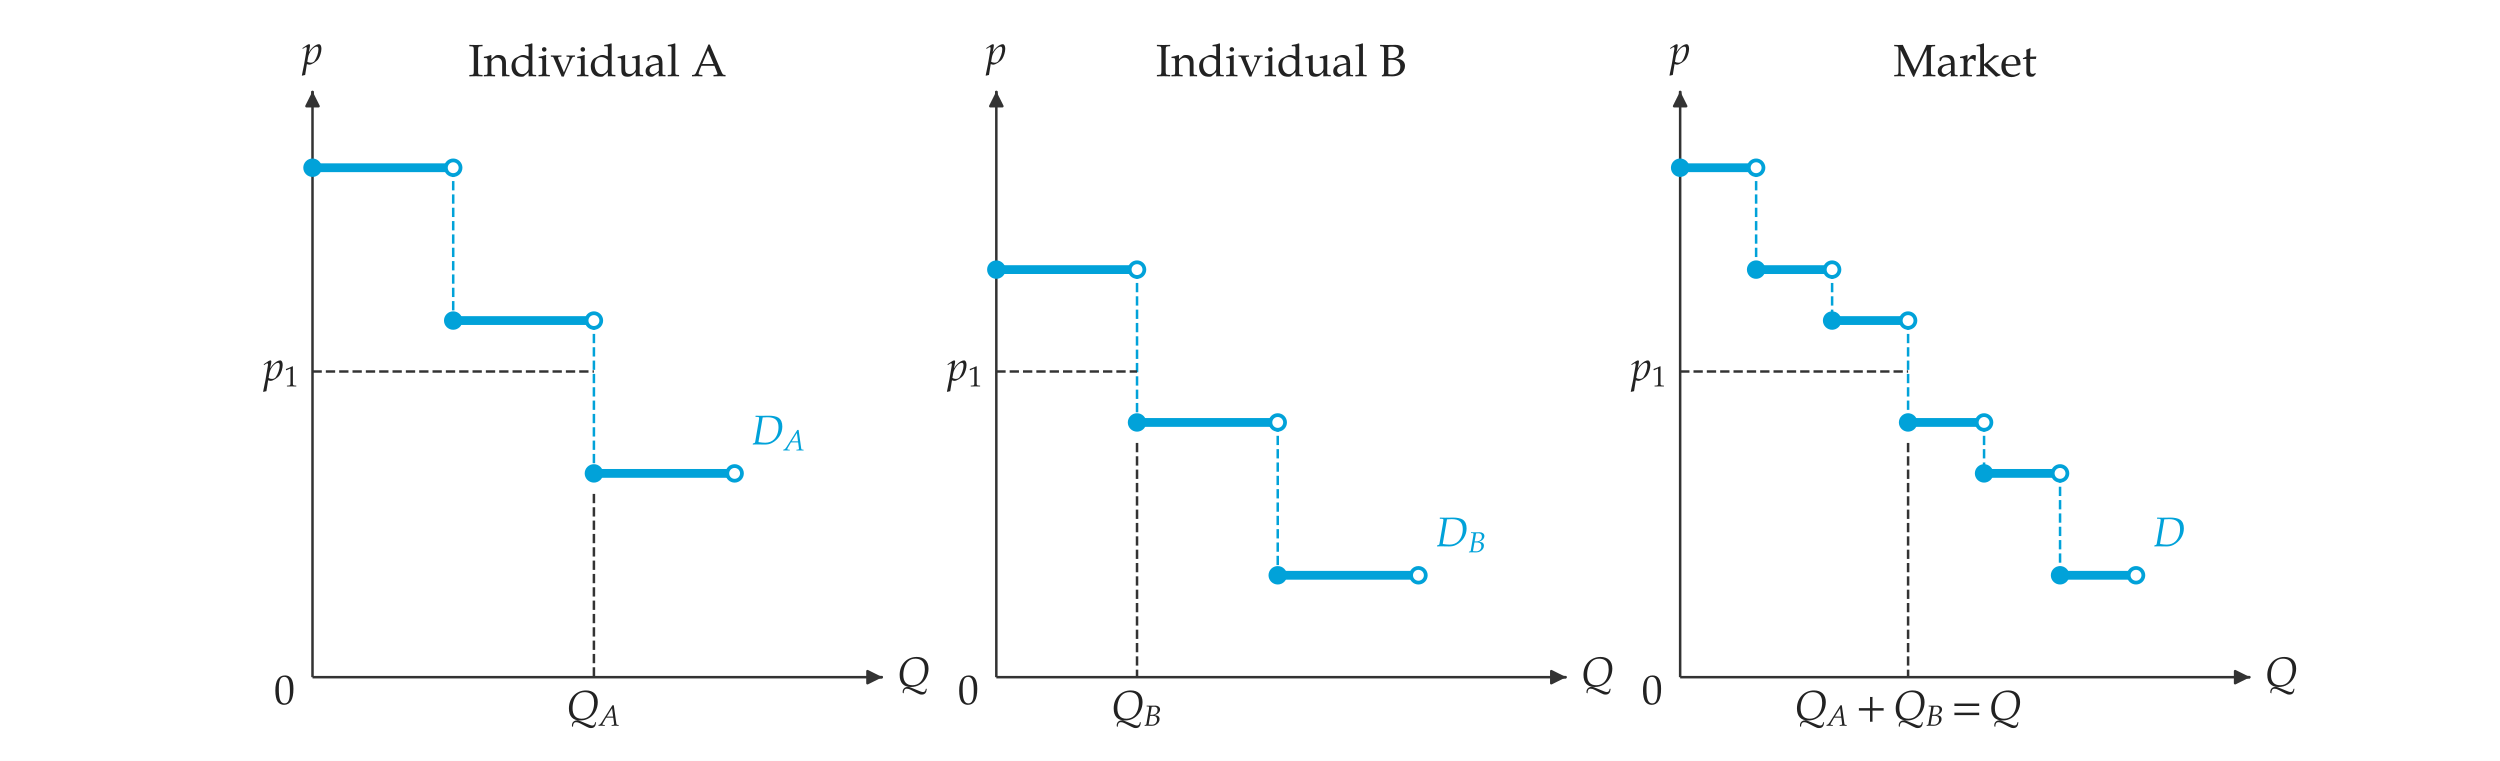
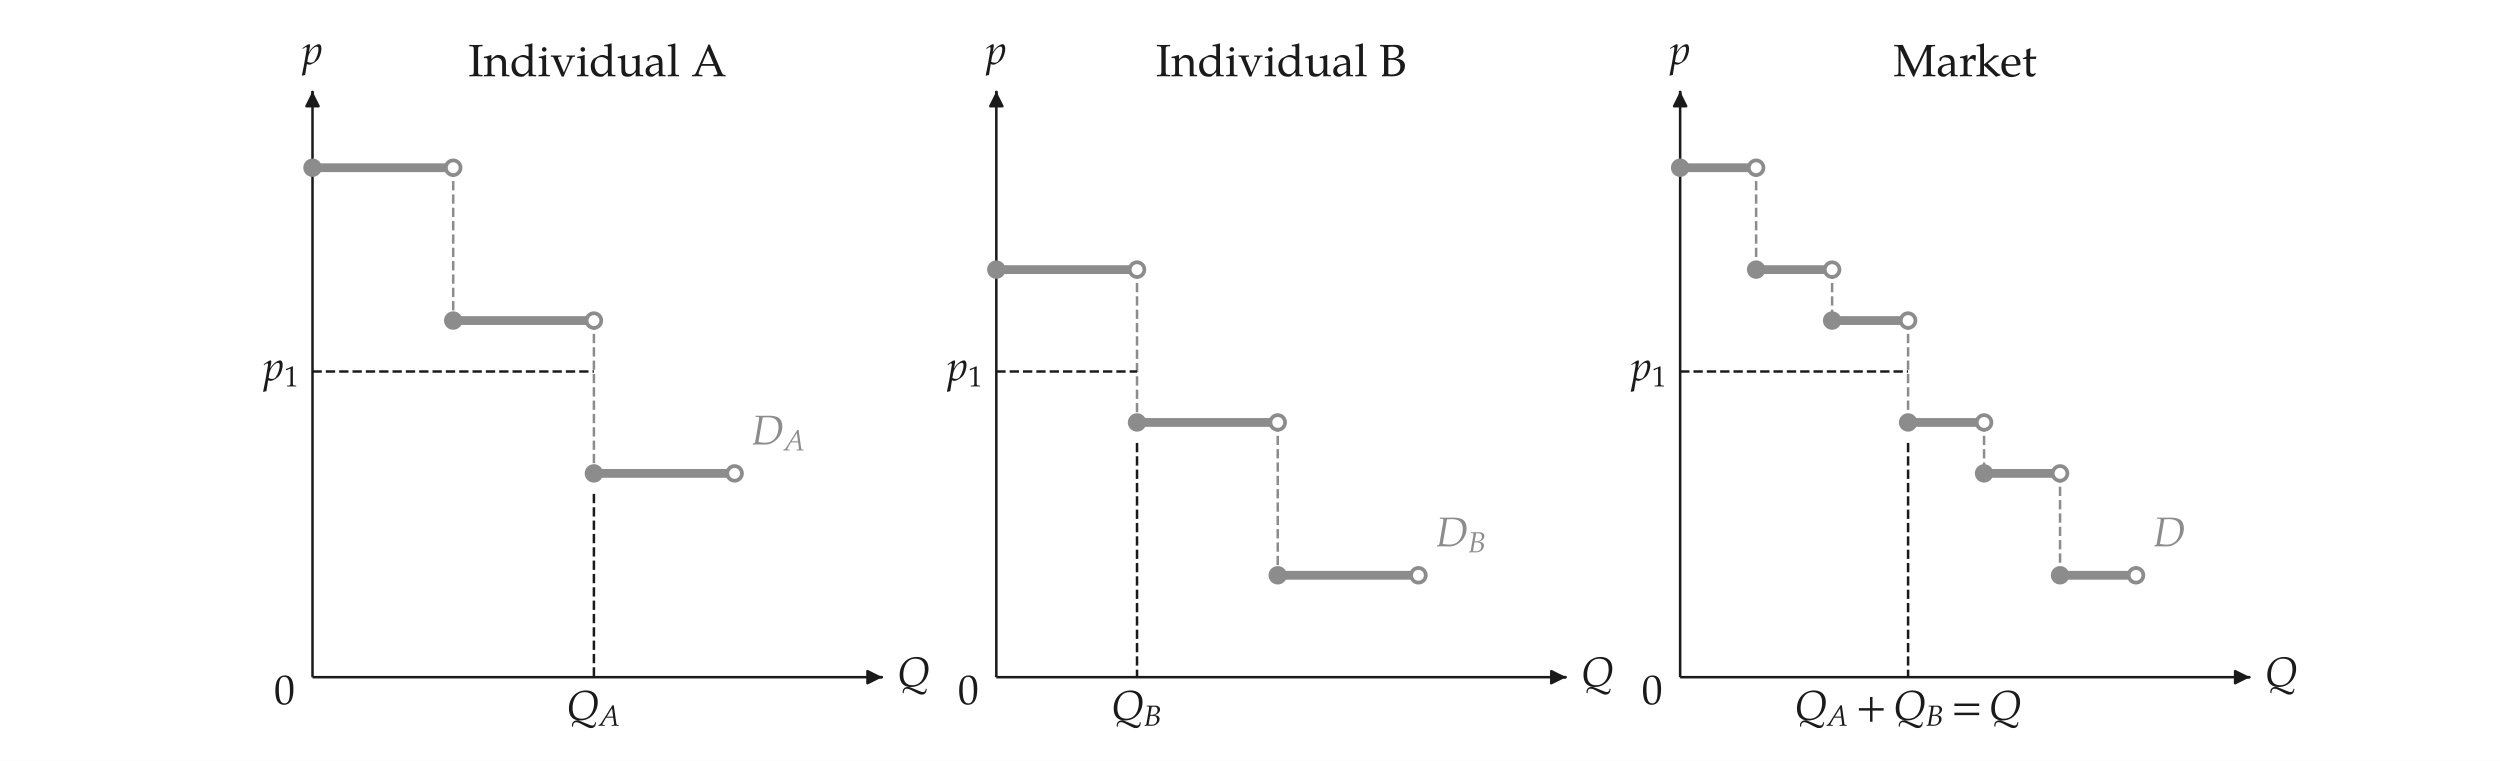
<svg xmlns="http://www.w3.org/2000/svg" xmlns:xlink="http://www.w3.org/1999/xlink" width="993.6pt" height="302.4pt" viewBox="0 0 993.6 302.4" version="1.1">
  <defs>
    <style type="text/css">*{stroke-linejoin: round; stroke-linecap: butt}</style>
  </defs>
  <g id="figure_1">
    <g id="patch_1">
      <path d="M 0 302.4  L 993.6 302.4  L 993.6 0  L 0 0  z " style="fill: #ffffff" />
    </g>
    <g id="axes_1">
      <g id="axes.x">
-         <path d="M 124.2 269.136  L 350.682 269.136  " style="fill: none; stroke: #333333; stroke-linejoin: miter" />
+         <path d="M 124.2 269.136  L 350.682 269.136  " style="fill: none; stroke: #1a1a1a; stroke-linejoin: miter" />
      </g>
      <g id="patch_2">
-         <path d="M 350.456 269.136  Q 350.569 269.136 349.564 269.136  " style="fill: none; stroke: #333333; stroke-linecap: round" />
-         <path d="M 344.764 266.736  L 349.564 269.136  L 344.764 271.536  z " style="fill: #333333; stroke: #333333; stroke-linecap: round" />
+         <path d="M 350.456 269.136  Q 350.569 269.136 349.564 269.136  " style="fill: none; stroke: #1a1a1a; stroke-linecap: round" />
+         <path d="M 344.764 266.736  L 349.564 269.136  L 344.764 271.536  z " style="fill: #1a1a1a; stroke: #1a1a1a; stroke-linecap: round" />
      </g>
      <g id="axes.y">
-         <path d="M 124.2 269.136  L 124.2 36.288  " style="fill: none; stroke: #333333; stroke-linejoin: miter" />
+         <path d="M 124.2 269.136  L 124.2 36.288  " style="fill: none; stroke: #1a1a1a; stroke-linejoin: miter" />
      </g>
      <g id="patch_3">
-         <path d="M 124.2 36.521  Q 124.2 36.404 124.2 37.406  " style="fill: none; stroke: #333333; stroke-linecap: round" />
-         <path d="M 121.8 42.206  L 124.2 37.406  L 126.6 42.206  z " style="fill: #333333; stroke: #333333; stroke-linecap: round" />
+         <path d="M 124.2 36.521  Q 124.2 36.404 124.2 37.406  " style="fill: none; stroke: #1a1a1a; stroke-linecap: round" />
+         <path d="M 121.8 42.206  L 124.2 37.406  L 126.6 42.206  z " style="fill: #1a1a1a; stroke: #1a1a1a; stroke-linecap: round" />
      </g>
      <g id="axes.y.label">
-         <g style="fill: #222222" transform="translate(120.075 25.6515) scale(0.165 -0.165)">
+         <g style="fill: #1a1a1a" transform="translate(120.075 25.6515) scale(0.165 -0.165)">
          <defs>
            <path id="TeXGyrePagella-Italic-51" d="M -45 -1728  L 0 -1766  C 134 -1722 262 -1690 467 -1658  L 736 19  L 794 0  C 960 -58 1056 -70 1126 -70  C 1485 -70 2221 397 2496 800  C 2758 1190 2976 1894 2976 2374  C 2976 2803 2829 3085 2598 3085  C 2330 3085 1997 2912 1658 2618  C 1402 2387 1267 2227 1037 1850  L 1190 2611  C 1210 2720 1222 2816 1222 2893  C 1222 3014 1171 3085 1082 3085  C 947 3085 704 2950 230 2611  L 51 2483  L 96 2355  L 301 2490  C 480 2605 550 2637 608 2637  C 672 2637 717 2579 717 2490  C 717 2438 704 2310 691 2246  L 320 51  L 6 -1491  L -45 -1728  z M 800 378  L 915 1056  C 1056 1875 1741 2714 2272 2714  C 2438 2714 2515 2573 2515 2278  C 2515 1760 2259 998 1920 512  C 1792 326 1587 230 1325 230  C 1126 230 966 275 800 378  z " transform="scale(0.015625)" />
          </defs>
          <use xlink:href="#TeXGyrePagella-Italic-51" transform="translate(0 0.796875)" />
        </g>
      </g>
      <g id="axes.x.label">
-         <g style="fill: #222222" transform="translate(356.6824 272.8073) scale(0.165 -0.165)">
+         <g style="fill: #1a1a1a" transform="translate(356.6824 272.8073) scale(0.165 -0.165)">
          <defs>
            <path id="TeXGyrePagella-Italic-32" d="M 339 1741  C 339 531 941 -115 2067 -115  C 2611 -115 3066 6 3482 269  C 4288 768 4787 1709 4787 2720  C 4787 3859 4122 4518 2970 4518  C 1453 4518 339 3347 339 1741  z M 806 -909  C 806 -909 806 -966 813 -1018  L 966 -1101  C 966 -608 1120 -378 1459 -378  C 1645 -378 1824 -429 2074 -563  L 3002 -1050  C 3386 -1248 3501 -1286 3757 -1286  C 4237 -1286 4467 -1011 4531 -390  L 4371 -390  C 4333 -736 4192 -896 3936 -896  C 3827 -896 3706 -864 3539 -800  L 2029 -186  C 1869 -122 1754 -96 1606 -96  C 1133 -96 781 -422 806 -909  z M 902 1773  C 902 2605 1158 3354 1600 3795  C 1901 4102 2285 4250 2771 4250  C 3078 4250 3392 4173 3603 4045  C 4019 3802 4224 3322 4224 2618  C 4224 1811 3968 1088 3533 640  C 3219 320 2803 154 2304 154  C 1382 154 902 704 902 1773  z " transform="scale(0.015625)" />
          </defs>
          <use xlink:href="#TeXGyrePagella-Italic-32" transform="translate(0 0.40625)" />
        </g>
      </g>
      <g id="axes.origin.label">
-         <g style="fill: #222222" transform="translate(108.95 279.8073) scale(0.165 -0.165)">
+         <g style="fill: #1a1a1a" transform="translate(108.95 279.8073) scale(0.165 -0.165)">
          <defs>
            <path id="TeXGyrePagella-Regular-11" d="M 186 2074  C 186 1325 320 678 544 365  C 768 51 1126 -128 1523 -128  C 2490 -128 2976 704 2976 2342  C 2976 3744 2560 4410 1683 4410  C 691 4410 186 3622 186 2074  z M 723 2304  C 723 3654 960 4186 1568 4186  C 2189 4186 2438 3558 2438 2022  C 2438 659 2195 96 1606 96  C 986 96 723 742 723 2304  z " transform="scale(0.015625)" />
          </defs>
          <use xlink:href="#TeXGyrePagella-Regular-11" />
        </g>
      </g>
      <g id="aggregation.A.quantity.label">
-         <g style="fill: #222222" transform="translate(225.2356 286.115) scale(0.165 -0.165)">
+         <g style="fill: #1a1a1a" transform="translate(225.2356 286.115) scale(0.165 -0.165)">
          <defs>
            <path id="TeXGyrePagella-Italic-22" d="M -122 -19  C 115 -6 358 0 595 0  C 826 0 1056 -6 1280 -19  L 1280 160  L 947 179  C 838 186 749 243 749 301  C 749 352 787 435 915 653  L 1568 1773  L 3142 1773  L 3315 493  C 3322 435 3328 384 3328 352  C 3328 250 3232 192 3053 179  L 2771 160  L 2771 -19  C 3034 -6 3290 0 3552 0  C 3814 0 4077 -6 4333 -19  L 4333 160  L 4166 179  C 3866 211 3846 224 3808 512  L 3251 4512  L 2957 4512  L 570 717  C 346 358 224 256 6 205  L -122 173  L -122 -19  z M 1728 2003  L 2874 3846  L 3110 2003  L 1728 2003  z " transform="scale(0.015625)" />
          </defs>
          <use xlink:href="#TeXGyrePagella-Italic-32" transform="translate(0 0.40625)" />
          <use xlink:href="#TeXGyrePagella-Italic-22" transform="translate(77.79993 -14.05469) scale(0.7)" />
        </g>
      </g>
      <g id="aggregation.A.price.label">
-         <g style="fill: #222222" transform="translate(104.68 151.3213) scale(0.165 -0.165)">
+         <g style="fill: #1a1a1a" transform="translate(104.68 151.3213) scale(0.165 -0.165)">
          <defs>
            <path id="TeXGyrePagella-Regular-12" d="M 384 3827  L 429 3552  L 493 3552  L 1318 3923  L 1338 3930  C 1376 3930 1389 3872 1389 3718  L 1389 614  C 1389 282 1318 211 973 192  L 614 173  L 614 -19  C 966 -6 1318 0 1670 0  C 2003 0 2342 -6 2675 -19  L 2675 173  L 2342 192  C 1990 211 1926 282 1926 614  L 1926 4410  L 1837 4442  C 1421 4224 966 4032 384 3827  z " transform="scale(0.015625)" />
          </defs>
          <use xlink:href="#TeXGyrePagella-Italic-51" transform="translate(0 0.796875)" />
          <use xlink:href="#TeXGyrePagella-Regular-12" transform="translate(49.99995 -13.66406) scale(0.7)" />
        </g>
      </g>
      <g id="aggregation.A.curve.connector.0">
-         <path d="M 180.122 66.659  L 180.122 127.402  " clip-path="url(#p42a236af6b)" style="fill: none; stroke-dasharray: 3.7,1.6; stroke-dashoffset: 0; stroke: #01a2d9; stroke-linejoin: miter" />
+         <path d="M 180.122 66.659  L 180.122 127.402  " clip-path="url(#p978fc4f27c)" style="fill: none; stroke-dasharray: 3.7,1.6; stroke-dashoffset: 0; stroke: #8c8c8c; stroke-linejoin: miter" />
      </g>
      <g id="aggregation.A.curve.connector.1">
-         <path d="M 236.043 127.402  L 236.043 188.145  " clip-path="url(#p42a236af6b)" style="fill: none; stroke-dasharray: 3.7,1.6; stroke-dashoffset: 0; stroke: #01a2d9; stroke-linejoin: miter" />
+         <path d="M 236.043 127.402  L 236.043 188.145  " clip-path="url(#p978fc4f27c)" style="fill: none; stroke-dasharray: 3.7,1.6; stroke-dashoffset: 0; stroke: #8c8c8c; stroke-linejoin: miter" />
      </g>
      <g id="aggregation.A.guide.price">
-         <path d="M 124.2 147.65  L 236.043 147.65  " clip-path="url(#p42a236af6b)" style="fill: none; stroke-dasharray: 3.7,1.6; stroke-dashoffset: 0; stroke: #333333; stroke-linejoin: miter" />
+         <path d="M 124.2 147.65  L 236.043 147.65  " clip-path="url(#p978fc4f27c)" style="fill: none; stroke-dasharray: 3.7,1.6; stroke-dashoffset: 0; stroke: #1a1a1a; stroke-linejoin: miter" />
      </g>
      <g id="aggregation.A.guide.quantity">
-         <path d="M 236.043 196.295  L 236.043 269.136  " clip-path="url(#p42a236af6b)" style="fill: none; stroke-dasharray: 3.7,1.6; stroke-dashoffset: 0; stroke: #333333; stroke-linejoin: miter" />
+         <path d="M 236.043 196.295  L 236.043 269.136  " clip-path="url(#p978fc4f27c)" style="fill: none; stroke-dasharray: 3.7,1.6; stroke-dashoffset: 0; stroke: #1a1a1a; stroke-linejoin: miter" />
      </g>
      <g id="aggregation.A.curve.step.0">
-         <path d="M 124.2 66.659  L 180.122 66.659  " clip-path="url(#p42a236af6b)" style="fill: none; stroke: #01a2d9; stroke-width: 3.5; stroke-linejoin: miter" />
+         <path d="M 124.2 66.659  L 180.122 66.659  " clip-path="url(#p978fc4f27c)" style="fill: none; stroke: #8c8c8c; stroke-width: 3.5; stroke-linejoin: miter" />
      </g>
      <g id="aggregation.A.curve.step.1">
-         <path d="M 180.122 127.402  L 236.043 127.402  " clip-path="url(#p42a236af6b)" style="fill: none; stroke: #01a2d9; stroke-width: 3.5; stroke-linejoin: miter" />
+         <path d="M 180.122 127.402  L 236.043 127.402  " clip-path="url(#p978fc4f27c)" style="fill: none; stroke: #8c8c8c; stroke-width: 3.5; stroke-linejoin: miter" />
      </g>
      <g id="aggregation.A.curve.step.2">
-         <path d="M 236.043 188.145  L 291.965 188.145  " clip-path="url(#p42a236af6b)" style="fill: none; stroke: #01a2d9; stroke-width: 3.5; stroke-linejoin: miter" />
+         <path d="M 236.043 188.145  L 291.965 188.145  " clip-path="url(#p978fc4f27c)" style="fill: none; stroke: #8c8c8c; stroke-width: 3.5; stroke-linejoin: miter" />
      </g>
      <g id="text_1">
-         <g style="fill: #222222" transform="translate(186.1243 30.288) scale(0.18 -0.18)">
+         <g style="fill: #1a1a1a" transform="translate(186.1243 30.288) scale(0.18 -0.18)">
          <defs>
            <path id="TeXGyrePagella-Regular-2a" d="M 141 -19  C 454 -6 762 0 1075 0  C 1389 0 1702 -6 2016 -19  L 2016 173  L 1709 192  C 1414 211 1382 262 1382 768  L 1382 3642  C 1382 4147 1414 4198 1709 4218  L 2016 4237  L 2016 4429  C 1702 4416 1389 4410 1075 4410  C 762 4410 454 4416 141 4429  L 141 4237  L 448 4218  C 742 4198 774 4147 774 3642  L 774 768  C 774 262 742 211 448 192  L 141 173  L 141 -19  z " transform="scale(0.015625)" />
            <path id="TeXGyrePagella-Regular-4f" d="M 38 -19  C 301 -6 570 0 832 0  C 1094 0 1363 -6 1626 -19  L 1626 173  L 1338 192  C 1120 205 1101 250 1101 653  L 1101 2010  C 1101 2298 1523 2611 1914 2611  C 2342 2611 2624 2291 2624 1798  L 2624 -19  C 2790 -6 2963 0 3130 0  C 3309 0 3482 -6 3661 -19  L 3661 173  L 3398 192  C 3181 205 3162 243 3162 653  L 3162 1888  C 3162 2637 2810 3002 2093 3002  C 1856 3002 1722 2957 1587 2842  L 1101 2419  L 1101 2976  L 1043 3002  C 717 2867 384 2778 45 2739  L 45 2560  L 282 2560  C 538 2560 563 2515 563 2093  L 563 653  C 563 250 544 205 326 192  L 38 173  L 38 -19  z " transform="scale(0.015625)" />
            <path id="TeXGyrePagella-Regular-45" d="M 224 1382  C 224 870 397 448 710 192  C 928 6 1229 -77 1645 -77  C 1773 -77 1920 -51 1952 -26  L 2662 570  L 2630 -19  C 2797 -6 2957 0 3123 0  C 3315 0 3514 -6 3706 -19  L 3706 173  L 3411 192  C 3194 205 3174 250 3174 653  L 3174 4595  L 3117 4646  C 2835 4538 2624 4486 2118 4410  L 2118 4230  L 2477 4230  C 2592 4230 2637 4160 2637 3968  L 2637 2797  C 2278 2950 2099 3002 1875 3002  C 1702 3002 1549 2963 1389 2880  L 826 2586  C 461 2394 224 1926 224 1382  z M 781 1594  C 781 2291 1126 2701 1702 2701  C 1946 2701 2202 2618 2426 2464  C 2560 2374 2637 2291 2637 2240  L 2637 1414  C 2637 998 2624 934 2541 787  C 2362 486 2048 288 1747 288  C 1184 288 781 832 781 1594  z " transform="scale(0.015625)" />
            <path id="TeXGyrePagella-Regular-4a" d="M 134 -19  C 403 -6 666 0 934 0  C 1203 0 1466 -6 1734 -19  L 1734 173  L 1440 192  C 1222 205 1203 250 1203 653  L 1203 2976  L 1146 3002  C 819 2867 486 2778 147 2739  L 147 2560  L 384 2560  C 640 2560 666 2515 666 2093  L 666 653  C 666 250 646 205 429 192  L 134 173  L 134 -19  z M 614 3789  C 614 3597 742 3469 934 3469  C 1126 3469 1254 3597 1254 3789  C 1254 3974 1126 4109 941 4109  C 742 4109 614 3981 614 3789  z " transform="scale(0.015625)" />
            <path id="TeXGyrePagella-Regular-57" d="M 38 2758  L 256 2746  C 371 2739 390 2682 454 2534  L 1555 -45  L 1875 -45  C 1914 166 2010 365 2138 653  L 2893 2317  C 3040 2643 3123 2739 3251 2746  L 3450 2758  L 3450 2938  C 3251 2925 3046 2918 2848 2918  C 2650 2918 2445 2925 2246 2938  L 2246 2758  L 2509 2746  C 2714 2733 2714 2547 2541 2112  L 2272 1434  L 1875 538  L 1114 2381  C 1043 2560 1011 2739 1216 2746  L 1530 2758  L 1530 2938  C 1280 2925 1030 2918 781 2918  C 531 2918 288 2925 38 2938  L 38 2758  z " transform="scale(0.015625)" />
            <path id="TeXGyrePagella-Regular-56" d="M 115 2560  L 352 2560  C 608 2560 634 2515 634 2093  L 634 1018  C 634 570 672 371 787 211  C 928 19 1171 -77 1536 -77  C 1824 -77 2080 13 2253 173  L 2682 570  C 2682 384 2675 282 2656 -19  C 2835 -6 3008 0 3187 0  C 3366 0 3539 -6 3718 -19  L 3718 173  L 3456 192  C 3238 205 3219 243 3219 653  L 3219 2976  L 3162 3002  C 2835 2867 2502 2778 2163 2739  L 2163 2560  L 2400 2560  C 2656 2560 2682 2515 2682 2093  L 2682 1050  C 2682 909 2592 730 2445 582  C 2266 403 2061 314 1811 314  C 1587 314 1408 384 1306 506  C 1216 608 1171 806 1171 1088  L 1171 2976  L 1114 3002  C 787 2867 454 2778 115 2739  L 115 2560  z " transform="scale(0.015625)" />
            <path id="TeXGyrePagella-Regular-42" d="M 205 710  C 205 211 506 -77 1011 -77  C 1126 -77 1235 -58 1280 -26  L 2074 525  L 2042 -19  C 2208 -6 2374 0 2541 0  C 2701 0 2854 -6 3014 -19  L 3014 173  L 2765 186  C 2611 192 2586 243 2586 557  L 2586 1728  C 2586 2662 2317 3002 1574 3002  C 1299 3002 1043 2931 800 2784  L 461 2579  L 461 2163  L 627 2118  L 710 2317  C 838 2618 909 2662 1203 2662  C 1805 2662 2054 2426 2074 1843  L 1440 1728  C 570 1568 205 1267 205 710  z M 755 800  C 755 1037 883 1261 1075 1382  C 1235 1478 1587 1568 2074 1638  L 2074 794  C 1888 531 1485 288 1235 288  C 979 288 755 525 755 800  z " transform="scale(0.015625)" />
            <path id="TeXGyrePagella-Regular-4d" d="M 134 -19  C 403 -6 666 0 934 0  C 1203 0 1466 -6 1734 -19  L 1734 173  L 1440 192  C 1222 205 1203 250 1203 653  L 1203 4595  L 1146 4646  C 864 4538 653 4486 147 4410  L 147 4230  L 506 4230  C 621 4230 666 4160 666 3968  L 666 653  C 666 250 646 205 429 192  L 134 173  L 134 -19  z " transform="scale(0.015625)" />
            <path id="TeXGyrePagella-Regular-1" transform="scale(0.015625)" />
            <path id="TeXGyrePagella-Regular-22" d="M 96 -19  C 326 -6 563 0 794 0  C 1050 0 1312 -6 1568 -19  L 1568 173  L 1331 192  C 1107 211 1024 256 1024 358  C 1024 442 1114 717 1248 1037  L 1427 1466  L 3270 1466  L 3565 730  C 3674 461 3699 378 3699 320  C 3699 250 3597 205 3437 192  L 3136 173  L 3136 -19  C 3430 -6 3731 0 4026 0  C 4294 0 4570 -6 4838 -19  L 4838 173  L 4621 192  C 4454 205 4384 326 4160 845  L 2611 4480  L 2406 4480  C 2406 4480 2336 4262 2093 3718  L 678 506  C 595 320 474 205 333 192  L 96 173  L 96 -19  z M 1536 1722  L 2349 3629  L 3155 1722  L 1536 1722  z " transform="scale(0.015625)" />
          </defs>
          <use xlink:href="#TeXGyrePagella-Regular-2a" />
          <use xlink:href="#TeXGyrePagella-Regular-4f" transform="translate(33.70312 0)" />
          <use xlink:href="#TeXGyrePagella-Regular-45" transform="translate(91.90625 0)" />
          <use xlink:href="#TeXGyrePagella-Regular-4a" transform="translate(153 0)" />
          <use xlink:href="#TeXGyrePagella-Regular-57" transform="translate(181.7031 0)" />
          <use xlink:href="#TeXGyrePagella-Regular-4a" transform="translate(238.2031 0)" />
          <use xlink:href="#TeXGyrePagella-Regular-45" transform="translate(266.9062 0)" />
          <use xlink:href="#TeXGyrePagella-Regular-56" transform="translate(328 0)" />
          <use xlink:href="#TeXGyrePagella-Regular-42" transform="translate(388.2969 0)" />
          <use xlink:href="#TeXGyrePagella-Regular-4d" transform="translate(438.2969 0)" />
          <use xlink:href="#TeXGyrePagella-Regular-1" transform="translate(467.3906 0)" />
          <use xlink:href="#TeXGyrePagella-Regular-22" transform="translate(492.3906 0)" />
        </g>
      </g>
      <g id="aggregation.A.curve.closed">
        <defs>
-           <path id="mb93f80eef9" d="M 0 2.915  C 0.773 2.915 1.515 2.608 2.062 2.062  C 2.608 1.515 2.915 0.773 2.915 0  C 2.915 -0.773 2.608 -1.515 2.062 -2.062  C 1.515 -2.608 0.773 -2.915 0 -2.915  C -0.773 -2.915 -1.515 -2.608 -2.062 -2.062  C -2.608 -1.515 -2.915 -0.773 -2.915 0  C -2.915 0.773 -2.608 1.515 -2.062 2.062  C -1.515 2.608 -0.773 2.915 0 2.915  z " style="stroke: #01a2d9; stroke-width: 1.5" />
+           <path id="m8473de49eb" d="M 0 2.915  C 0.773 2.915 1.515 2.608 2.062 2.062  C 2.608 1.515 2.915 0.773 2.915 0  C 2.915 -0.773 2.608 -1.515 2.062 -2.062  C 1.515 -2.608 0.773 -2.915 0 -2.915  C -0.773 -2.915 -1.515 -2.608 -2.062 -2.062  C -2.608 -1.515 -2.915 -0.773 -2.915 0  C -2.915 0.773 -2.608 1.515 -2.062 2.062  C -1.515 2.608 -0.773 2.915 0 2.915  z " style="stroke: #8c8c8c; stroke-width: 1.5" />
        </defs>
        <g>
-           <use xlink:href="#mb93f80eef9" x="124.2" y="66.659" style="fill: #01a2d9; stroke: #01a2d9; stroke-width: 1.5" />
-           <use xlink:href="#mb93f80eef9" x="180.122" y="127.402" style="fill: #01a2d9; stroke: #01a2d9; stroke-width: 1.5" />
-           <use xlink:href="#mb93f80eef9" x="236.043" y="188.145" style="fill: #01a2d9; stroke: #01a2d9; stroke-width: 1.5" />
+           <use xlink:href="#m8473de49eb" x="124.2" y="66.659" style="fill: #8c8c8c; stroke: #8c8c8c; stroke-width: 1.5" />
+           <use xlink:href="#m8473de49eb" x="180.122" y="127.402" style="fill: #8c8c8c; stroke: #8c8c8c; stroke-width: 1.5" />
+           <use xlink:href="#m8473de49eb" x="236.043" y="188.145" style="fill: #8c8c8c; stroke: #8c8c8c; stroke-width: 1.5" />
        </g>
      </g>
      <g id="aggregation.A.curve.open">
        <defs>
-           <path id="mdaa83f0895" d="M 0 2.915  C 0.773 2.915 1.515 2.608 2.062 2.062  C 2.608 1.515 2.915 0.773 2.915 0  C 2.915 -0.773 2.608 -1.515 2.062 -2.062  C 1.515 -2.608 0.773 -2.915 0 -2.915  C -0.773 -2.915 -1.515 -2.608 -2.062 -2.062  C -2.608 -1.515 -2.915 -0.773 -2.915 0  C -2.915 0.773 -2.608 1.515 -2.062 2.062  C -1.515 2.608 -0.773 2.915 0 2.915  z " style="stroke: #01a2d9; stroke-width: 1.5" />
+           <path id="ma345791d3f" d="M 0 2.915  C 0.773 2.915 1.515 2.608 2.062 2.062  C 2.608 1.515 2.915 0.773 2.915 0  C 2.915 -0.773 2.608 -1.515 2.062 -2.062  C 1.515 -2.608 0.773 -2.915 0 -2.915  C -0.773 -2.915 -1.515 -2.608 -2.062 -2.062  C -2.608 -1.515 -2.915 -0.773 -2.915 0  C -2.915 0.773 -2.608 1.515 -2.062 2.062  C -1.515 2.608 -0.773 2.915 0 2.915  z " style="stroke: #8c8c8c; stroke-width: 1.5" />
        </defs>
        <g>
-           <use xlink:href="#mdaa83f0895" x="180.122" y="66.659" style="fill: #ffffff; stroke: #01a2d9; stroke-width: 1.5" />
-           <use xlink:href="#mdaa83f0895" x="236.043" y="127.402" style="fill: #ffffff; stroke: #01a2d9; stroke-width: 1.5" />
-           <use xlink:href="#mdaa83f0895" x="291.965" y="188.145" style="fill: #ffffff; stroke: #01a2d9; stroke-width: 1.5" />
+           <use xlink:href="#ma345791d3f" x="180.122" y="66.659" style="fill: #ffffff; stroke: #8c8c8c; stroke-width: 1.5" />
+           <use xlink:href="#ma345791d3f" x="236.043" y="127.402" style="fill: #ffffff; stroke: #8c8c8c; stroke-width: 1.5" />
+           <use xlink:href="#ma345791d3f" x="291.965" y="188.145" style="fill: #ffffff; stroke: #8c8c8c; stroke-width: 1.5" />
        </g>
      </g>
      <g id="aggregation.A.curve.label">
-         <g style="fill: #01a2d9" transform="translate(298.7011 176.765) scale(0.165 -0.165)">
+         <g style="fill: #8c8c8c" transform="translate(298.7011 176.765) scale(0.165 -0.165)">
          <defs>
            <path id="TeXGyrePagella-Italic-25" d="M 179 -19  C 378 -6 576 0 774 0  C 1190 0 1606 -19 2022 -19  C 2483 -19 2797 51 3130 218  C 4128 730 4742 1696 4742 2758  C 4742 3386 4550 3834 4160 4109  C 3866 4320 3251 4429 2714 4429  C 2278 4429 1843 4410 1408 4410  C 1146 4410 883 4416 621 4429  L 602 4250  L 941 4237  C 1094 4230 1165 4179 1165 4064  C 1165 3974 1139 3770 1107 3578  L 550 352  C 525 205 333 179 211 147  L 179 -19  z M 1075 358  C 1075 435 1082 480 1101 595  L 1715 4160  C 1965 4160 2208 4192 2458 4192  C 3622 4192 4154 3706 4154 2656  C 4154 1907 3910 1235 3475 794  C 3130 442 2662 262 2106 262  C 1824 262 1510 294 1075 358  z " transform="scale(0.015625)" />
          </defs>
          <use xlink:href="#TeXGyrePagella-Italic-25" transform="translate(0 0.796875)" />
          <use xlink:href="#TeXGyrePagella-Italic-22" transform="translate(77.79993 -13.66406) scale(0.7)" />
        </g>
      </g>
    </g>
    <g id="axes_2">
      <g id="axes.x">
-         <path d="M 395.979 269.136  L 622.461 269.136  " style="fill: none; stroke: #333333; stroke-linejoin: miter" />
+         <path d="M 395.979 269.136  L 622.461 269.136  " style="fill: none; stroke: #1a1a1a; stroke-linejoin: miter" />
      </g>
      <g id="patch_4">
-         <path d="M 622.235 269.136  Q 622.348 269.136 621.343 269.136  " style="fill: none; stroke: #333333; stroke-linecap: round" />
-         <path d="M 616.543 266.736  L 621.343 269.136  L 616.543 271.536  z " style="fill: #333333; stroke: #333333; stroke-linecap: round" />
+         <path d="M 622.235 269.136  Q 622.348 269.136 621.343 269.136  " style="fill: none; stroke: #1a1a1a; stroke-linecap: round" />
+         <path d="M 616.543 266.736  L 621.343 269.136  L 616.543 271.536  z " style="fill: #1a1a1a; stroke: #1a1a1a; stroke-linecap: round" />
      </g>
      <g id="axes.y">
-         <path d="M 395.979 269.136  L 395.979 36.288  " style="fill: none; stroke: #333333; stroke-linejoin: miter" />
+         <path d="M 395.979 269.136  L 395.979 36.288  " style="fill: none; stroke: #1a1a1a; stroke-linejoin: miter" />
      </g>
      <g id="patch_5">
-         <path d="M 395.979 36.521  Q 395.979 36.404 395.979 37.406  " style="fill: none; stroke: #333333; stroke-linecap: round" />
-         <path d="M 393.579 42.206  L 395.979 37.406  L 398.379 42.206  z " style="fill: #333333; stroke: #333333; stroke-linecap: round" />
+         <path d="M 395.979 36.521  Q 395.979 36.404 395.979 37.406  " style="fill: none; stroke: #1a1a1a; stroke-linecap: round" />
+         <path d="M 393.579 42.206  L 395.979 37.406  L 398.379 42.206  z " style="fill: #1a1a1a; stroke: #1a1a1a; stroke-linecap: round" />
      </g>
      <g id="axes.y.label">
-         <g style="fill: #222222" transform="translate(391.8538 25.6515) scale(0.165 -0.165)">
+         <g style="fill: #1a1a1a" transform="translate(391.8538 25.6515) scale(0.165 -0.165)">
          <use xlink:href="#TeXGyrePagella-Italic-51" transform="translate(0 0.796875)" />
        </g>
      </g>
      <g id="axes.x.label">
-         <g style="fill: #222222" transform="translate(628.4612 272.8073) scale(0.165 -0.165)">
+         <g style="fill: #1a1a1a" transform="translate(628.4612 272.8073) scale(0.165 -0.165)">
          <use xlink:href="#TeXGyrePagella-Italic-32" transform="translate(0 0.40625)" />
        </g>
      </g>
      <g id="axes.origin.label">
-         <g style="fill: #222222" transform="translate(380.7288 279.8073) scale(0.165 -0.165)">
+         <g style="fill: #1a1a1a" transform="translate(380.7288 279.8073) scale(0.165 -0.165)">
          <use xlink:href="#TeXGyrePagella-Regular-11" />
        </g>
      </g>
      <g id="aggregation.B.quantity.label">
-         <g style="fill: #222222" transform="translate(441.7529 286.115) scale(0.165 -0.165)">
+         <g style="fill: #1a1a1a" transform="translate(441.7529 286.115) scale(0.165 -0.165)">
          <defs>
            <path id="TeXGyrePagella-Italic-23" d="M 166 -19  C 358 -6 557 0 749 0  C 1094 0 1434 -19 1779 -19  C 2086 -19 2387 51 2688 230  C 3194 531 3475 966 3475 1453  C 3475 1728 3386 1939 3213 2080  C 3046 2214 2854 2272 2413 2336  C 2778 2464 2931 2547 3136 2720  C 3424 2976 3578 3270 3578 3597  C 3578 4122 3059 4429 2566 4429  C 2246 4429 1926 4410 1606 4410  C 1280 4410 960 4416 640 4429  L 621 4250  L 960 4237  C 1114 4230 1184 4179 1184 4064  C 1184 3974 1158 3770 1126 3578  L 570 352  C 550 237 467 192 198 147  L 166 -19  z M 1062 262  L 1389 2176  L 1933 2176  C 2592 2176 2912 1907 2912 1350  C 2912 691 2445 218 1805 218  C 1677 218 1491 224 1280 243  C 1242 250 1165 256 1062 262  z M 1427 2406  L 1741 4160  C 1914 4160 2080 4192 2253 4192  C 2771 4192 3027 3962 3027 3482  C 3027 2810 2554 2406 1760 2406  L 1427 2406  z " transform="scale(0.015625)" />
          </defs>
          <use xlink:href="#TeXGyrePagella-Italic-32" transform="translate(0 0.40625)" />
          <use xlink:href="#TeXGyrePagella-Italic-23" transform="translate(77.79993 -14.05469) scale(0.7)" />
        </g>
      </g>
      <g id="aggregation.B.price.label">
-         <g style="fill: #222222" transform="translate(376.4588 151.3213) scale(0.165 -0.165)">
+         <g style="fill: #1a1a1a" transform="translate(376.4588 151.3213) scale(0.165 -0.165)">
          <use xlink:href="#TeXGyrePagella-Italic-51" transform="translate(0 0.796875)" />
          <use xlink:href="#TeXGyrePagella-Regular-12" transform="translate(49.99995 -13.66406) scale(0.7)" />
        </g>
      </g>
      <g id="aggregation.B.curve.connector.0">
-         <path d="M 451.9 107.155  L 451.9 167.898  " clip-path="url(#p81ccf7b8a5)" style="fill: none; stroke-dasharray: 3.7,1.6; stroke-dashoffset: 0; stroke: #01a2d9; stroke-linejoin: miter" />
+         <path d="M 451.9 107.155  L 451.9 167.898  " clip-path="url(#pe7f3ec4916)" style="fill: none; stroke-dasharray: 3.7,1.6; stroke-dashoffset: 0; stroke: #8c8c8c; stroke-linejoin: miter" />
      </g>
      <g id="aggregation.B.curve.connector.1">
-         <path d="M 507.822 167.898  L 507.822 228.641  " clip-path="url(#p81ccf7b8a5)" style="fill: none; stroke-dasharray: 3.7,1.6; stroke-dashoffset: 0; stroke: #01a2d9; stroke-linejoin: miter" />
+         <path d="M 507.822 167.898  L 507.822 228.641  " clip-path="url(#pe7f3ec4916)" style="fill: none; stroke-dasharray: 3.7,1.6; stroke-dashoffset: 0; stroke: #8c8c8c; stroke-linejoin: miter" />
      </g>
      <g id="aggregation.B.guide.price">
-         <path d="M 395.979 147.65  L 451.9 147.65  " clip-path="url(#p81ccf7b8a5)" style="fill: none; stroke-dasharray: 3.7,1.6; stroke-dashoffset: 0; stroke: #333333; stroke-linejoin: miter" />
+         <path d="M 395.979 147.65  L 451.9 147.65  " clip-path="url(#pe7f3ec4916)" style="fill: none; stroke-dasharray: 3.7,1.6; stroke-dashoffset: 0; stroke: #1a1a1a; stroke-linejoin: miter" />
      </g>
      <g id="aggregation.B.guide.quantity">
-         <path d="M 451.9 176.047  L 451.9 269.136  " clip-path="url(#p81ccf7b8a5)" style="fill: none; stroke-dasharray: 3.7,1.6; stroke-dashoffset: 0; stroke: #333333; stroke-linejoin: miter" />
+         <path d="M 451.9 176.047  L 451.9 269.136  " clip-path="url(#pe7f3ec4916)" style="fill: none; stroke-dasharray: 3.7,1.6; stroke-dashoffset: 0; stroke: #1a1a1a; stroke-linejoin: miter" />
      </g>
      <g id="aggregation.B.curve.step.0">
-         <path d="M 395.979 107.155  L 451.9 107.155  " clip-path="url(#p81ccf7b8a5)" style="fill: none; stroke: #01a2d9; stroke-width: 3.5; stroke-linejoin: miter" />
+         <path d="M 395.979 107.155  L 451.9 107.155  " clip-path="url(#pe7f3ec4916)" style="fill: none; stroke: #8c8c8c; stroke-width: 3.5; stroke-linejoin: miter" />
      </g>
      <g id="aggregation.B.curve.step.1">
-         <path d="M 451.9 167.898  L 507.822 167.898  " clip-path="url(#p81ccf7b8a5)" style="fill: none; stroke: #01a2d9; stroke-width: 3.5; stroke-linejoin: miter" />
+         <path d="M 451.9 167.898  L 507.822 167.898  " clip-path="url(#pe7f3ec4916)" style="fill: none; stroke: #8c8c8c; stroke-width: 3.5; stroke-linejoin: miter" />
      </g>
      <g id="aggregation.B.curve.step.2">
-         <path d="M 507.822 228.641  L 563.744 228.641  " clip-path="url(#p81ccf7b8a5)" style="fill: none; stroke: #01a2d9; stroke-width: 3.5; stroke-linejoin: miter" />
+         <path d="M 507.822 228.641  L 563.744 228.641  " clip-path="url(#pe7f3ec4916)" style="fill: none; stroke: #8c8c8c; stroke-width: 3.5; stroke-linejoin: miter" />
      </g>
      <g id="text_2">
-         <g style="fill: #222222" transform="translate(459.4064 30.288) scale(0.18 -0.18)">
+         <g style="fill: #1a1a1a" transform="translate(459.4064 30.288) scale(0.18 -0.18)">
          <defs>
            <path id="TeXGyrePagella-Regular-23" d="M 166 4237  L 397 4218  C 698 4192 723 4147 723 3642  L 723 608  C 723 371 672 224 582 192  L 416 128  L 416 -19  C 646 -6 883 0 1114 0  C 1376 0 1645 -19 1907 -19  C 2381 -19 2797 96 3085 307  C 3462 576 3686 1011 3686 1459  C 3686 1786 3558 2048 3315 2221  C 3072 2400 2854 2458 2362 2496  C 2675 2560 2822 2618 3002 2739  C 3309 2950 3469 3226 3469 3558  C 3469 4122 3098 4429 2323 4429  C 1939 4429 1562 4410 1178 4410  C 838 4410 506 4416 166 4429  L 166 4237  z M 1331 301  L 1331 2317  C 1581 2330 1638 2330 1760 2330  C 2624 2330 3027 2016 3027 1331  C 3027 653 2586 250 1824 250  C 1638 250 1491 262 1331 301  z M 1331 2566  L 1331 4122  C 1498 4160 1645 4173 1850 4173  C 2534 4173 2835 3942 2835 3411  C 2835 2854 2451 2554 1722 2554  C 1613 2554 1530 2554 1331 2566  z " transform="scale(0.015625)" />
          </defs>
          <use xlink:href="#TeXGyrePagella-Regular-2a" />
          <use xlink:href="#TeXGyrePagella-Regular-4f" transform="translate(33.70312 0)" />
          <use xlink:href="#TeXGyrePagella-Regular-45" transform="translate(91.90625 0)" />
          <use xlink:href="#TeXGyrePagella-Regular-4a" transform="translate(153 0)" />
          <use xlink:href="#TeXGyrePagella-Regular-57" transform="translate(181.7031 0)" />
          <use xlink:href="#TeXGyrePagella-Regular-4a" transform="translate(238.2031 0)" />
          <use xlink:href="#TeXGyrePagella-Regular-45" transform="translate(266.9062 0)" />
          <use xlink:href="#TeXGyrePagella-Regular-56" transform="translate(328 0)" />
          <use xlink:href="#TeXGyrePagella-Regular-42" transform="translate(388.2969 0)" />
          <use xlink:href="#TeXGyrePagella-Regular-4d" transform="translate(438.2969 0)" />
          <use xlink:href="#TeXGyrePagella-Regular-1" transform="translate(467.3906 0)" />
          <use xlink:href="#TeXGyrePagella-Regular-23" transform="translate(492.3906 0)" />
        </g>
      </g>
      <g id="aggregation.B.curve.closed">
        <g>
-           <use xlink:href="#mb93f80eef9" x="395.979" y="107.155" style="fill: #01a2d9; stroke: #01a2d9; stroke-width: 1.5" />
-           <use xlink:href="#mb93f80eef9" x="451.9" y="167.898" style="fill: #01a2d9; stroke: #01a2d9; stroke-width: 1.5" />
-           <use xlink:href="#mb93f80eef9" x="507.822" y="228.641" style="fill: #01a2d9; stroke: #01a2d9; stroke-width: 1.5" />
+           <use xlink:href="#m8473de49eb" x="395.979" y="107.155" style="fill: #8c8c8c; stroke: #8c8c8c; stroke-width: 1.5" />
+           <use xlink:href="#m8473de49eb" x="451.9" y="167.898" style="fill: #8c8c8c; stroke: #8c8c8c; stroke-width: 1.5" />
+           <use xlink:href="#m8473de49eb" x="507.822" y="228.641" style="fill: #8c8c8c; stroke: #8c8c8c; stroke-width: 1.5" />
        </g>
      </g>
      <g id="aggregation.B.curve.open">
        <g>
-           <use xlink:href="#mdaa83f0895" x="451.9" y="107.155" style="fill: #ffffff; stroke: #01a2d9; stroke-width: 1.5" />
-           <use xlink:href="#mdaa83f0895" x="507.822" y="167.898" style="fill: #ffffff; stroke: #01a2d9; stroke-width: 1.5" />
-           <use xlink:href="#mdaa83f0895" x="563.744" y="228.641" style="fill: #ffffff; stroke: #01a2d9; stroke-width: 1.5" />
+           <use xlink:href="#ma345791d3f" x="451.9" y="107.155" style="fill: #ffffff; stroke: #8c8c8c; stroke-width: 1.5" />
+           <use xlink:href="#ma345791d3f" x="507.822" y="167.898" style="fill: #ffffff; stroke: #8c8c8c; stroke-width: 1.5" />
+           <use xlink:href="#ma345791d3f" x="563.744" y="228.641" style="fill: #ffffff; stroke: #8c8c8c; stroke-width: 1.5" />
        </g>
      </g>
      <g id="aggregation.B.curve.label">
-         <g style="fill: #01a2d9" transform="translate(570.6599 217.2603) scale(0.165 -0.165)">
+         <g style="fill: #8c8c8c" transform="translate(570.6599 217.2603) scale(0.165 -0.165)">
          <use xlink:href="#TeXGyrePagella-Italic-25" transform="translate(0 0.796875)" />
          <use xlink:href="#TeXGyrePagella-Italic-23" transform="translate(77.79993 -13.66406) scale(0.7)" />
        </g>
      </g>
    </g>
    <g id="axes_3">
      <g id="axes.x">
-         <path d="M 667.758 269.136  L 894.24 269.136  " style="fill: none; stroke: #333333; stroke-linejoin: miter" />
+         <path d="M 667.758 269.136  L 894.24 269.136  " style="fill: none; stroke: #1a1a1a; stroke-linejoin: miter" />
      </g>
      <g id="patch_6">
-         <path d="M 894.014 269.136  Q 894.127 269.136 893.122 269.136  " style="fill: none; stroke: #333333; stroke-linecap: round" />
-         <path d="M 888.322 266.736  L 893.122 269.136  L 888.322 271.536  z " style="fill: #333333; stroke: #333333; stroke-linecap: round" />
+         <path d="M 894.014 269.136  Q 894.127 269.136 893.122 269.136  " style="fill: none; stroke: #1a1a1a; stroke-linecap: round" />
+         <path d="M 888.322 266.736  L 893.122 269.136  L 888.322 271.536  z " style="fill: #1a1a1a; stroke: #1a1a1a; stroke-linecap: round" />
      </g>
      <g id="axes.y">
-         <path d="M 667.758 269.136  L 667.758 36.288  " style="fill: none; stroke: #333333; stroke-linejoin: miter" />
+         <path d="M 667.758 269.136  L 667.758 36.288  " style="fill: none; stroke: #1a1a1a; stroke-linejoin: miter" />
      </g>
      <g id="patch_7">
-         <path d="M 667.758 36.521  Q 667.758 36.404 667.758 37.406  " style="fill: none; stroke: #333333; stroke-linecap: round" />
-         <path d="M 665.358 42.206  L 667.758 37.406  L 670.158 42.206  z " style="fill: #333333; stroke: #333333; stroke-linecap: round" />
+         <path d="M 667.758 36.521  Q 667.758 36.404 667.758 37.406  " style="fill: none; stroke: #1a1a1a; stroke-linecap: round" />
+         <path d="M 665.358 42.206  L 667.758 37.406  L 670.158 42.206  z " style="fill: #1a1a1a; stroke: #1a1a1a; stroke-linecap: round" />
      </g>
      <g id="axes.y.label">
-         <g style="fill: #222222" transform="translate(663.6326 25.6515) scale(0.165 -0.165)">
+         <g style="fill: #1a1a1a" transform="translate(663.6326 25.6515) scale(0.165 -0.165)">
          <use xlink:href="#TeXGyrePagella-Italic-51" transform="translate(0 0.796875)" />
        </g>
      </g>
      <g id="axes.x.label">
-         <g style="fill: #222222" transform="translate(900.24 272.8073) scale(0.165 -0.165)">
+         <g style="fill: #1a1a1a" transform="translate(900.24 272.8073) scale(0.165 -0.165)">
          <use xlink:href="#TeXGyrePagella-Italic-32" transform="translate(0 0.40625)" />
        </g>
      </g>
      <g id="axes.origin.label">
-         <g style="fill: #222222" transform="translate(652.5076 279.8073) scale(0.165 -0.165)">
+         <g style="fill: #1a1a1a" transform="translate(652.5076 279.8073) scale(0.165 -0.165)">
          <use xlink:href="#TeXGyrePagella-Regular-11" />
        </g>
      </g>
      <g id="aggregation.market.quantity.label">
-         <g style="fill: #222222" transform="translate(713.3056 286.115) scale(0.165 -0.165)">
+         <g style="fill: #1a1a1a" transform="translate(713.3056 286.115) scale(0.165 -0.165)">
          <defs>
            <path id="TeXGyrePagella-Regular-c" d="M 512 1408  L 2240 1408  L 2240 -320  C 2304 -307 2368 -301 2432 -301  C 2496 -301 2560 -307 2624 -320  L 2624 1408  L 4352 1408  C 4339 1472 4333 1536 4333 1600  C 4333 1664 4339 1728 4352 1792  L 2624 1792  L 2624 3520  C 2560 3507 2496 3501 2432 3501  C 2368 3501 2304 3507 2240 3520  L 2240 1792  L 512 1792  C 525 1728 531 1664 531 1600  C 531 1536 525 1472 512 1408  z " transform="scale(0.015625)" />
            <path id="TeXGyrePagella-Regular-1e" d="M 512 704  L 4352 704  C 4339 768 4333 832 4333 896  C 4333 960 4339 1024 4352 1088  L 512 1088  C 525 1024 531 960 531 896  C 531 832 525 768 512 704  z M 512 2112  L 4352 2112  C 4339 2176 4333 2240 4333 2304  C 4333 2368 4339 2432 4352 2496  L 512 2496  C 525 2432 531 2368 531 2304  C 531 2240 525 2176 512 2112  z " transform="scale(0.015625)" />
          </defs>
          <use xlink:href="#TeXGyrePagella-Italic-32" transform="translate(0 0.40625)" />
          <use xlink:href="#TeXGyrePagella-Italic-22" transform="translate(77.79993 -14.05469) scale(0.7)" />
          <use xlink:href="#TeXGyrePagella-Regular-c" transform="translate(146.31 0.40625)" />
          <use xlink:href="#TeXGyrePagella-Italic-32" transform="translate(237.8699 0.40625)" />
          <use xlink:href="#TeXGyrePagella-Italic-23" transform="translate(315.6699 -14.05469) scale(0.7)" />
          <use xlink:href="#TeXGyrePagella-Regular-1e" transform="translate(376.41 0.40625)" />
          <use xlink:href="#TeXGyrePagella-Italic-32" transform="translate(467.9699 0.40625)" />
        </g>
      </g>
      <g id="aggregation.market.price.label">
-         <g style="fill: #222222" transform="translate(648.2376 151.3213) scale(0.165 -0.165)">
+         <g style="fill: #1a1a1a" transform="translate(648.2376 151.3213) scale(0.165 -0.165)">
          <use xlink:href="#TeXGyrePagella-Italic-51" transform="translate(0 0.796875)" />
          <use xlink:href="#TeXGyrePagella-Regular-12" transform="translate(49.99995 -13.66406) scale(0.7)" />
        </g>
      </g>
      <g id="aggregation.market.curve.connector.0">
-         <path d="M 697.955 66.659  L 697.955 107.155  " clip-path="url(#p00d93d6cc7)" style="fill: none; stroke-dasharray: 3.7,1.6; stroke-dashoffset: 0; stroke: #01a2d9; stroke-linejoin: miter" />
+         <path d="M 697.955 66.659  L 697.955 107.155  " clip-path="url(#p0391e501c9)" style="fill: none; stroke-dasharray: 3.7,1.6; stroke-dashoffset: 0; stroke: #8c8c8c; stroke-linejoin: miter" />
      </g>
      <g id="aggregation.market.curve.connector.1">
-         <path d="M 728.153 107.155  L 728.153 127.402  " clip-path="url(#p00d93d6cc7)" style="fill: none; stroke-dasharray: 3.7,1.6; stroke-dashoffset: 0; stroke: #01a2d9; stroke-linejoin: miter" />
+         <path d="M 728.153 107.155  L 728.153 127.402  " clip-path="url(#p0391e501c9)" style="fill: none; stroke-dasharray: 3.7,1.6; stroke-dashoffset: 0; stroke: #8c8c8c; stroke-linejoin: miter" />
      </g>
      <g id="aggregation.market.curve.connector.2">
-         <path d="M 758.351 127.402  L 758.351 167.898  " clip-path="url(#p00d93d6cc7)" style="fill: none; stroke-dasharray: 3.7,1.6; stroke-dashoffset: 0; stroke: #01a2d9; stroke-linejoin: miter" />
+         <path d="M 758.351 127.402  L 758.351 167.898  " clip-path="url(#p0391e501c9)" style="fill: none; stroke-dasharray: 3.7,1.6; stroke-dashoffset: 0; stroke: #8c8c8c; stroke-linejoin: miter" />
      </g>
      <g id="aggregation.market.curve.connector.3">
-         <path d="M 788.548 167.898  L 788.548 188.145  " clip-path="url(#p00d93d6cc7)" style="fill: none; stroke-dasharray: 3.7,1.6; stroke-dashoffset: 0; stroke: #01a2d9; stroke-linejoin: miter" />
+         <path d="M 788.548 167.898  L 788.548 188.145  " clip-path="url(#p0391e501c9)" style="fill: none; stroke-dasharray: 3.7,1.6; stroke-dashoffset: 0; stroke: #8c8c8c; stroke-linejoin: miter" />
      </g>
      <g id="aggregation.market.curve.connector.4">
-         <path d="M 818.746 188.145  L 818.746 228.641  " clip-path="url(#p00d93d6cc7)" style="fill: none; stroke-dasharray: 3.7,1.6; stroke-dashoffset: 0; stroke: #01a2d9; stroke-linejoin: miter" />
+         <path d="M 818.746 188.145  L 818.746 228.641  " clip-path="url(#p0391e501c9)" style="fill: none; stroke-dasharray: 3.7,1.6; stroke-dashoffset: 0; stroke: #8c8c8c; stroke-linejoin: miter" />
      </g>
      <g id="aggregation.market.guide.price">
-         <path d="M 667.758 147.65  L 758.351 147.65  " clip-path="url(#p00d93d6cc7)" style="fill: none; stroke-dasharray: 3.7,1.6; stroke-dashoffset: 0; stroke: #333333; stroke-linejoin: miter" />
+         <path d="M 667.758 147.65  L 758.351 147.65  " clip-path="url(#p0391e501c9)" style="fill: none; stroke-dasharray: 3.7,1.6; stroke-dashoffset: 0; stroke: #1a1a1a; stroke-linejoin: miter" />
      </g>
      <g id="aggregation.market.guide.quantity">
-         <path d="M 758.351 176.047  L 758.351 269.136  " clip-path="url(#p00d93d6cc7)" style="fill: none; stroke-dasharray: 3.7,1.6; stroke-dashoffset: 0; stroke: #333333; stroke-linejoin: miter" />
+         <path d="M 758.351 176.047  L 758.351 269.136  " clip-path="url(#p0391e501c9)" style="fill: none; stroke-dasharray: 3.7,1.6; stroke-dashoffset: 0; stroke: #1a1a1a; stroke-linejoin: miter" />
      </g>
      <g id="aggregation.market.curve.step.0">
-         <path d="M 667.758 66.659  L 697.955 66.659  " clip-path="url(#p00d93d6cc7)" style="fill: none; stroke: #01a2d9; stroke-width: 3.5; stroke-linejoin: miter" />
+         <path d="M 667.758 66.659  L 697.955 66.659  " clip-path="url(#p0391e501c9)" style="fill: none; stroke: #8c8c8c; stroke-width: 3.5; stroke-linejoin: miter" />
      </g>
      <g id="aggregation.market.curve.step.1">
-         <path d="M 697.955 107.155  L 728.153 107.155  " clip-path="url(#p00d93d6cc7)" style="fill: none; stroke: #01a2d9; stroke-width: 3.5; stroke-linejoin: miter" />
+         <path d="M 697.955 107.155  L 728.153 107.155  " clip-path="url(#p0391e501c9)" style="fill: none; stroke: #8c8c8c; stroke-width: 3.5; stroke-linejoin: miter" />
      </g>
      <g id="aggregation.market.curve.step.2">
-         <path d="M 728.153 127.402  L 758.351 127.402  " clip-path="url(#p00d93d6cc7)" style="fill: none; stroke: #01a2d9; stroke-width: 3.5; stroke-linejoin: miter" />
+         <path d="M 728.153 127.402  L 758.351 127.402  " clip-path="url(#p0391e501c9)" style="fill: none; stroke: #8c8c8c; stroke-width: 3.5; stroke-linejoin: miter" />
      </g>
      <g id="aggregation.market.curve.step.3">
-         <path d="M 758.351 167.898  L 788.548 167.898  " clip-path="url(#p00d93d6cc7)" style="fill: none; stroke: #01a2d9; stroke-width: 3.5; stroke-linejoin: miter" />
+         <path d="M 758.351 167.898  L 788.548 167.898  " clip-path="url(#p0391e501c9)" style="fill: none; stroke: #8c8c8c; stroke-width: 3.5; stroke-linejoin: miter" />
      </g>
      <g id="aggregation.market.curve.step.4">
-         <path d="M 788.548 188.145  L 818.746 188.145  " clip-path="url(#p00d93d6cc7)" style="fill: none; stroke: #01a2d9; stroke-width: 3.5; stroke-linejoin: miter" />
+         <path d="M 788.548 188.145  L 818.746 188.145  " clip-path="url(#p0391e501c9)" style="fill: none; stroke: #8c8c8c; stroke-width: 3.5; stroke-linejoin: miter" />
      </g>
      <g id="aggregation.market.curve.step.5">
-         <path d="M 818.746 228.641  L 848.944 228.641  " clip-path="url(#p00d93d6cc7)" style="fill: none; stroke: #01a2d9; stroke-width: 3.5; stroke-linejoin: miter" />
+         <path d="M 818.746 228.641  L 848.944 228.641  " clip-path="url(#p0391e501c9)" style="fill: none; stroke: #8c8c8c; stroke-width: 3.5; stroke-linejoin: miter" />
      </g>
      <g id="text_3">
-         <g style="fill: #222222" transform="translate(752.5419 30.288) scale(0.18 -0.18)">
+         <g style="fill: #1a1a1a" transform="translate(752.5419 30.288) scale(0.18 -0.18)">
          <defs>
            <path id="TeXGyrePagella-Regular-2e" d="M 102 -19  C 352 -6 595 0 845 0  C 1101 0 1357 -6 1613 -19  L 1613 173  L 1331 192  C 1037 211 1005 269 1005 768  L 1005 3699  L 2790 -83  L 2918 -83  C 3078 262 3130 442 3264 730  L 4403 3149  L 4685 3699  L 4685 768  C 4685 262 4659 218 4358 192  L 4141 173  L 4141 -19  C 4416 -6 4685 0 4960 0  C 5280 0 5606 -6 5926 -19  L 5926 173  L 5619 192  C 5325 211 5293 262 5293 768  L 5293 3642  C 5293 4141 5325 4198 5619 4218  L 5888 4237  L 5888 4429  C 5690 4416 5491 4410 5293 4410  C 5088 4410 4890 4416 4685 4429  L 3008 870  L 1318 4429  C 1114 4416 915 4410 710 4410  C 506 4410 307 4416 102 4429  L 102 4237  L 384 4218  C 678 4198 710 4141 710 3642  L 710 768  C 710 269 678 211 384 192  L 102 173  L 102 -19  z " transform="scale(0.015625)" />
            <path id="TeXGyrePagella-Regular-53" d="M 134 -19  C 397 -6 659 0 922 0  C 1229 0 1530 -6 1837 -19  L 1837 173  L 1504 192  C 1216 211 1203 230 1203 653  L 1203 1754  C 1203 2138 1459 2458 1773 2458  C 1965 2458 2099 2368 2202 2163  L 2336 2163  L 2394 2931  C 2323 2976 2208 3002 2093 3002  C 1901 3002 1696 2899 1562 2739  L 1203 2317  L 1203 2976  L 1146 3002  C 819 2867 486 2778 147 2739  L 147 2560  L 384 2560  C 640 2560 666 2515 666 2093  L 666 653  C 666 250 646 205 429 192  L 134 173  L 134 -19  z " transform="scale(0.015625)" />
            <path id="TeXGyrePagella-Regular-4c" d="M 134 -19  C 403 -6 672 0 941 0  C 1203 0 1459 -6 1722 -19  L 1722 173  L 1440 192  C 1222 205 1203 250 1203 653  L 1203 1536  L 2899 -77  L 3514 109  L 3514 256  C 3360 256 3174 365 2970 563  L 2163 1363  C 1933 1587 1862 1670 1754 1798  L 2579 2445  C 2880 2675 3053 2746 3270 2746  L 3270 2938  L 2630 2938  C 2221 2528 1920 2246 1670 2048  L 1203 1670  L 1203 4595  L 1146 4646  C 864 4538 653 4486 147 4410  L 147 4230  L 506 4230  C 621 4230 666 4160 666 3968  L 666 653  C 666 250 646 205 429 192  L 134 173  L 134 -19  z " transform="scale(0.015625)" />
            <path id="TeXGyrePagella-Regular-46" d="M 166 1402  C 166 998 256 653 435 410  C 685 70 1120 -128 1600 -128  C 1837 -128 2074 -77 2336 38  C 2509 109 2643 192 2669 230  L 2797 448  L 2714 512  C 2304 269 2157 211 1882 211  C 1466 211 1120 397 941 710  C 819 922 774 1101 762 1472  L 1696 1472  C 2138 1472 2413 1491 2854 1562  C 2861 1651 2867 1709 2867 1786  C 2867 2522 2394 3002 1677 3002  C 1440 3002 1165 2918 902 2765  C 378 2464 166 2067 166 1402  z M 774 1728  C 774 2029 800 2170 883 2336  C 1018 2618 1293 2790 1600 2790  C 1811 2790 1978 2707 2093 2534  C 2234 2323 2298 2138 2298 1709  L 1581 1690  C 1286 1690 1120 1696 774 1728  z " transform="scale(0.015625)" />
            <path id="TeXGyrePagella-Regular-55" d="M 141 2419  L 627 2445  L 627 602  C 627 128 838 -77 1331 -77  C 1478 -77 1632 -45 1670 0  L 1978 339  L 1894 448  C 1734 358 1638 326 1517 326  C 1267 326 1165 454 1165 768  L 1165 2445  L 1984 2445  L 2042 2790  L 1165 2752  L 1165 2995  C 1165 3264 1184 3494 1235 3904  L 1158 3974  C 1005 3878 813 3795 614 3731  C 634 3539 640 3418 640 3226  L 640 2778  L 141 2554  L 141 2419  z " transform="scale(0.015625)" />
          </defs>
          <use xlink:href="#TeXGyrePagella-Regular-2e" />
          <use xlink:href="#TeXGyrePagella-Regular-42" transform="translate(94.59375 0)" />
          <use xlink:href="#TeXGyrePagella-Regular-53" transform="translate(144.5938 0)" />
          <use xlink:href="#TeXGyrePagella-Regular-4c" transform="translate(181.0938 0)" />
          <use xlink:href="#TeXGyrePagella-Regular-46" transform="translate(235.6875 0)" />
          <use xlink:href="#TeXGyrePagella-Regular-55" transform="translate(283.5938 0)" />
        </g>
      </g>
      <g id="aggregation.market.curve.closed">
        <g>
-           <use xlink:href="#mb93f80eef9" x="667.758" y="66.659" style="fill: #01a2d9; stroke: #01a2d9; stroke-width: 1.5" />
-           <use xlink:href="#mb93f80eef9" x="697.955" y="107.155" style="fill: #01a2d9; stroke: #01a2d9; stroke-width: 1.5" />
-           <use xlink:href="#mb93f80eef9" x="728.153" y="127.402" style="fill: #01a2d9; stroke: #01a2d9; stroke-width: 1.5" />
-           <use xlink:href="#mb93f80eef9" x="758.351" y="167.898" style="fill: #01a2d9; stroke: #01a2d9; stroke-width: 1.5" />
-           <use xlink:href="#mb93f80eef9" x="788.548" y="188.145" style="fill: #01a2d9; stroke: #01a2d9; stroke-width: 1.5" />
-           <use xlink:href="#mb93f80eef9" x="818.746" y="228.641" style="fill: #01a2d9; stroke: #01a2d9; stroke-width: 1.5" />
+           <use xlink:href="#m8473de49eb" x="667.758" y="66.659" style="fill: #8c8c8c; stroke: #8c8c8c; stroke-width: 1.5" />
+           <use xlink:href="#m8473de49eb" x="697.955" y="107.155" style="fill: #8c8c8c; stroke: #8c8c8c; stroke-width: 1.5" />
+           <use xlink:href="#m8473de49eb" x="728.153" y="127.402" style="fill: #8c8c8c; stroke: #8c8c8c; stroke-width: 1.5" />
+           <use xlink:href="#m8473de49eb" x="758.351" y="167.898" style="fill: #8c8c8c; stroke: #8c8c8c; stroke-width: 1.5" />
+           <use xlink:href="#m8473de49eb" x="788.548" y="188.145" style="fill: #8c8c8c; stroke: #8c8c8c; stroke-width: 1.5" />
+           <use xlink:href="#m8473de49eb" x="818.746" y="228.641" style="fill: #8c8c8c; stroke: #8c8c8c; stroke-width: 1.5" />
        </g>
      </g>
      <g id="aggregation.market.curve.open">
        <g>
-           <use xlink:href="#mdaa83f0895" x="697.955" y="66.659" style="fill: #ffffff; stroke: #01a2d9; stroke-width: 1.5" />
-           <use xlink:href="#mdaa83f0895" x="728.153" y="107.155" style="fill: #ffffff; stroke: #01a2d9; stroke-width: 1.5" />
-           <use xlink:href="#mdaa83f0895" x="758.351" y="127.402" style="fill: #ffffff; stroke: #01a2d9; stroke-width: 1.5" />
-           <use xlink:href="#mdaa83f0895" x="788.548" y="167.898" style="fill: #ffffff; stroke: #01a2d9; stroke-width: 1.5" />
-           <use xlink:href="#mdaa83f0895" x="818.746" y="188.145" style="fill: #ffffff; stroke: #01a2d9; stroke-width: 1.5" />
-           <use xlink:href="#mdaa83f0895" x="848.944" y="228.641" style="fill: #ffffff; stroke: #01a2d9; stroke-width: 1.5" />
+           <use xlink:href="#ma345791d3f" x="697.955" y="66.659" style="fill: #ffffff; stroke: #8c8c8c; stroke-width: 1.5" />
+           <use xlink:href="#ma345791d3f" x="728.153" y="107.155" style="fill: #ffffff; stroke: #8c8c8c; stroke-width: 1.5" />
+           <use xlink:href="#ma345791d3f" x="758.351" y="127.402" style="fill: #ffffff; stroke: #8c8c8c; stroke-width: 1.5" />
+           <use xlink:href="#ma345791d3f" x="788.548" y="167.898" style="fill: #ffffff; stroke: #8c8c8c; stroke-width: 1.5" />
+           <use xlink:href="#ma345791d3f" x="818.746" y="188.145" style="fill: #ffffff; stroke: #8c8c8c; stroke-width: 1.5" />
+           <use xlink:href="#ma345791d3f" x="848.944" y="228.641" style="fill: #ffffff; stroke: #8c8c8c; stroke-width: 1.5" />
        </g>
      </g>
      <g id="aggregation.market.curve.label">
-         <g style="fill: #01a2d9" transform="translate(855.7324 217.2603) scale(0.165 -0.165)">
+         <g style="fill: #8c8c8c" transform="translate(855.7324 217.2603) scale(0.165 -0.165)">
          <use xlink:href="#TeXGyrePagella-Italic-25" transform="translate(0 0.796875)" />
        </g>
      </g>
    </g>
  </g>
  <defs>
-     <clipPath id="p42a236af6b">
+     <clipPath id="p978fc4f27c">
      <rect x="124.2" y="36.288" width="226.482" height="232.848" />
    </clipPath>
-     <clipPath id="p81ccf7b8a5">
+     <clipPath id="pe7f3ec4916">
      <rect x="395.979" y="36.288" width="226.482" height="232.848" />
    </clipPath>
-     <clipPath id="p00d93d6cc7">
+     <clipPath id="p0391e501c9">
      <rect x="667.758" y="36.288" width="226.482" height="232.848" />
    </clipPath>
  </defs>
</svg>
